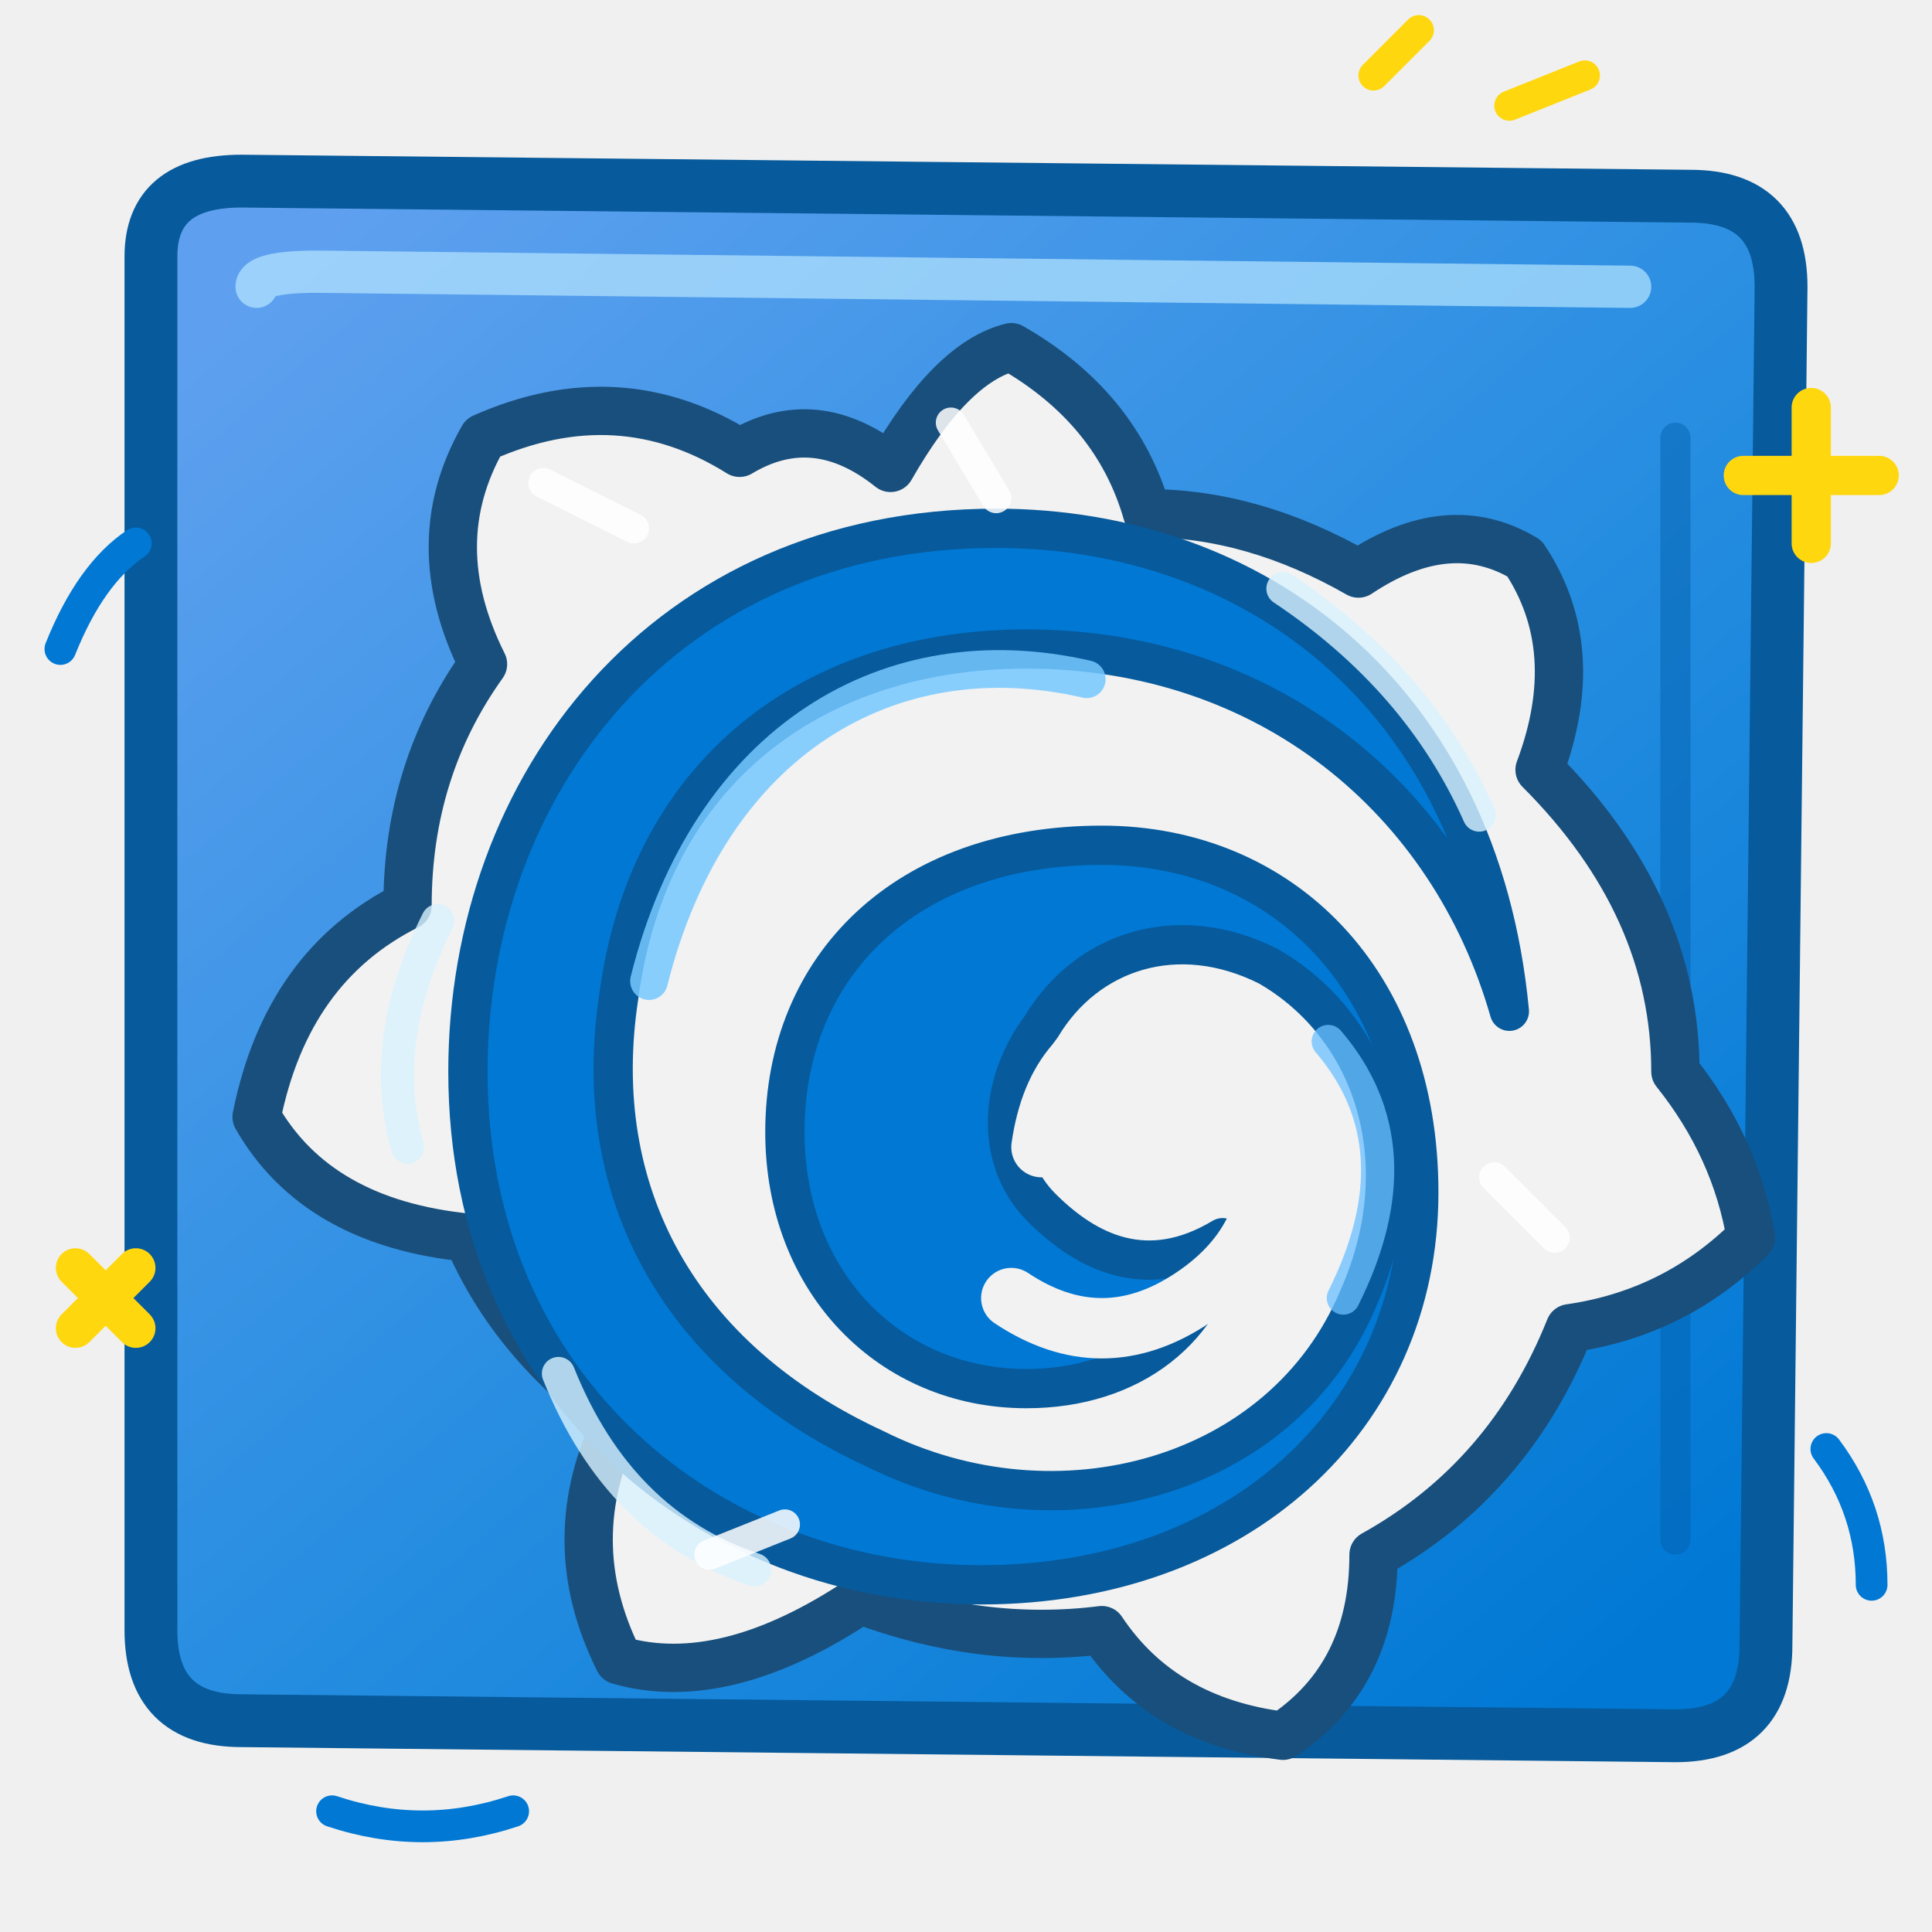
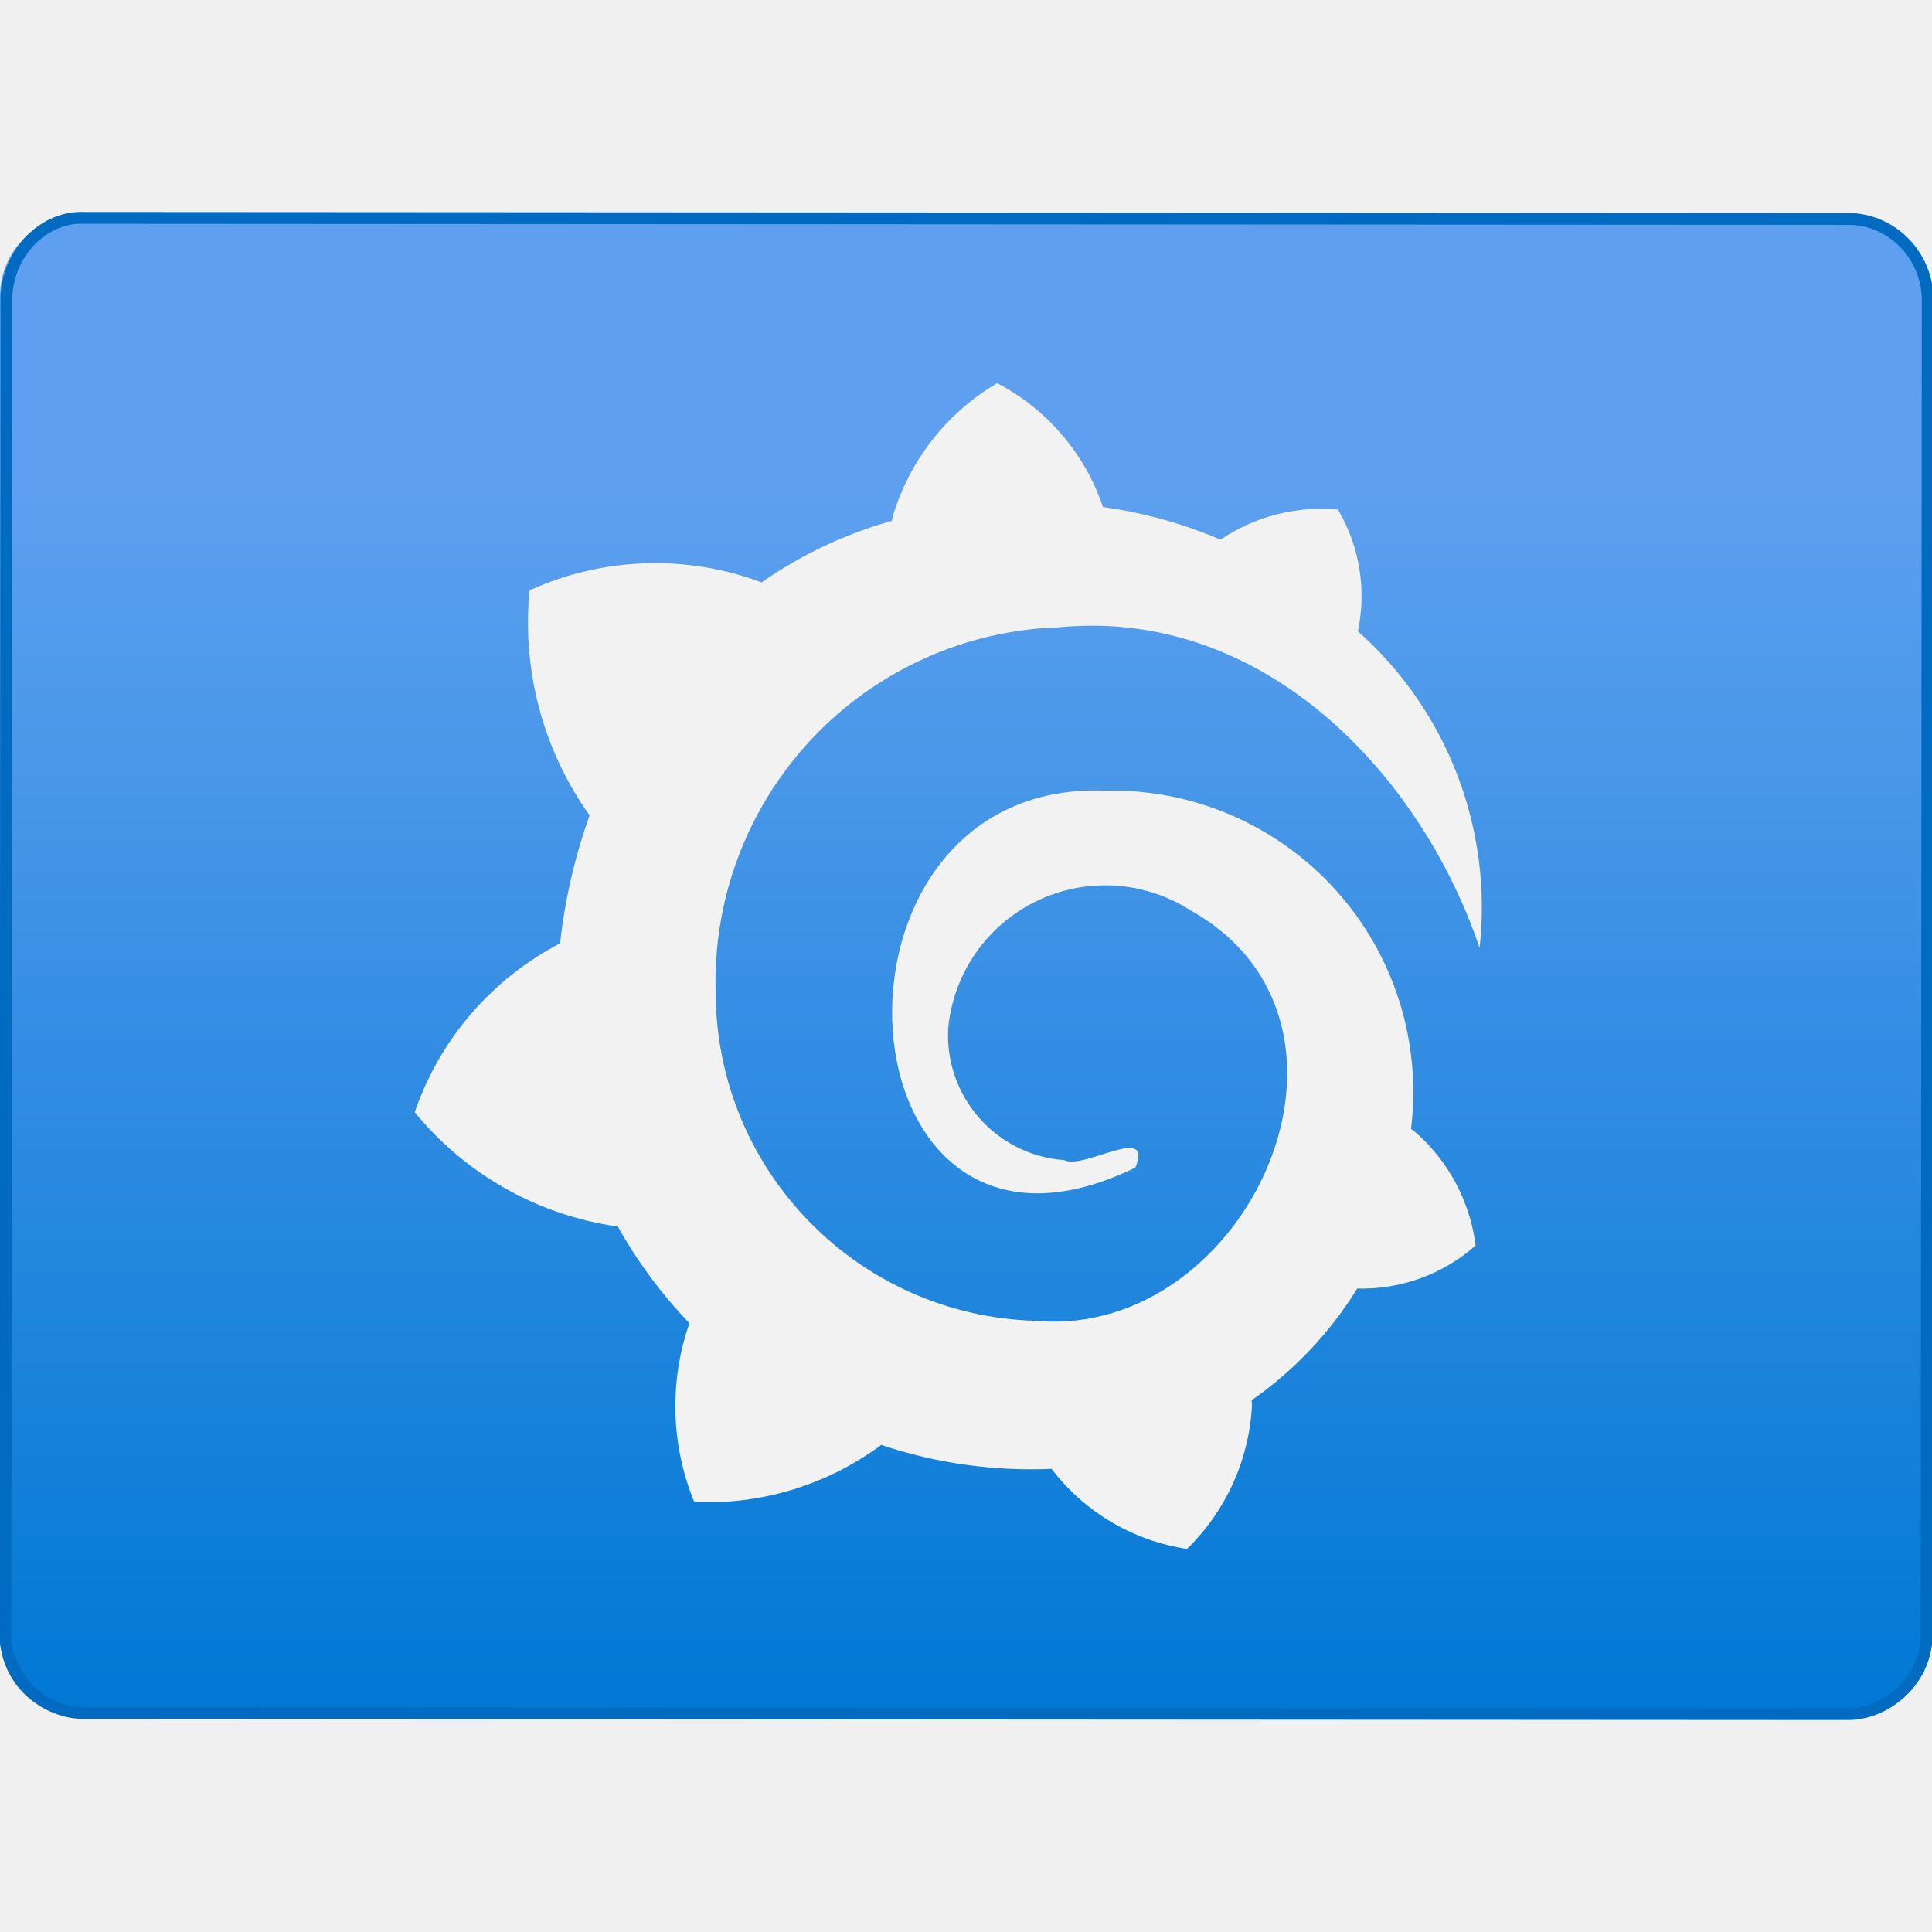
- <svg xmlns="http://www.w3.org/2000/svg" width="128" height="128" viewBox="0 0 128 128" fill="none">
+ <svg xmlns="http://www.w3.org/2000/svg" width="128" height="128" viewBox="0 0 128 128">
  <defs>
-     <linearGradient id="grafanaAzure" x1="22" y1="15" x2="106" y2="113" gradientUnits="userSpaceOnUse">
-       <stop offset="0" stop-color="#5EA0EF" />
-       <stop offset=".55" stop-color="#258DE0" />
-       <stop offset="1" stop-color="#0078D4" />
+     <linearGradient id="grafana-blue" x1="9" y1="2" x2="9" y2="16" gradientUnits="userSpaceOnUse">
+       <stop offset="0.18" stop-color="#5ea0ef" />
+       <stop offset="1" stop-color="#0078d4" />
    </linearGradient>
  </defs>
-   <path d="M10 17            Q10 12 16 12            L112 13            Q118 13 118 19            L117 109            Q117 115 111 115            L16 114            Q10 114 10 108 Z" fill="url(#grafanaAzure)" stroke="#075A9B" stroke-width="3.5" stroke-linejoin="round" stroke-linecap="round" />
-   <path d="M17 19            Q17 18 21 18            L108 19" stroke="#B5E5FF" stroke-width="2.8" stroke-linecap="round" opacity=".7" />
-   <path d="M111 29            L111 102" stroke="#005EAA" stroke-width="2" stroke-linecap="round" opacity=".45" />
-   <path d="M59 31            Q63 24 67 23            Q74 27 76 34            Q83 34 90 38            Q96 34 101 37            Q105 43 102 51            Q111 60 111 71            Q115 76 116 82            Q111 87 104 88            Q100 98 91 103            Q91 111 85 115            Q77 114 73 108            Q65 109 57 106            Q48 112 41 110            Q37 102 41 94            Q34 89 31 82            Q21 81 17 74            Q19 64 27 60            Q27 51 32 44            Q28 36 32 29            Q41 25 49 30            Q54 27 59 31 Z" fill="#F2F2F2" stroke="#194F7C" stroke-width="3.2" stroke-linejoin="round" stroke-linecap="round" />
-   <path d="M100 67            C98 46 83 35 66 35            C44 35 31 52 31 71            C31 92 47 105 65 105            C82 105 94 94 94 79            C94 65 85 56 73 56            C60 56 52 64 52 75            C52 85 59 92 68 92            C75 92 80 88 81 82            C76 85 72 83 69 80            C66 77 66 72 69 68            C72 63 78 61 84 64            C91 68 94 77 90 86            C85 98 70 102 58 96            C45 90 39 79 41 66            C43 51 54 43 68 43            C84 43 96 53 100 67 Z" fill="#0078D4" stroke="#075A9B" stroke-width="2.6" stroke-linejoin="round" stroke-linecap="round" />
-   <path d="M43 65            C47 49 59 42 72 45" stroke="#76C8FF" stroke-width="2.5" stroke-linecap="round" opacity=".85" />
-   <path d="M88 69            Q94 76 89 86" stroke="#69BFFF" stroke-width="2.2" stroke-linecap="round" opacity=".75" />
-   <path d="M69 76            Q70 69 76 68            Q83 68 84 75            Q85 82 79 86            Q73 90 67 86" stroke="#F2F2F2" stroke-width="4" stroke-linecap="round" fill="none" />
-   <path d="M29 61            Q25 69 27 76            M37 91            Q41 101 50 104            M85 39            Q94 45 98 54" stroke="#D9F2FF" stroke-width="2.2" stroke-linecap="round" opacity=".8" />
-   <g stroke="#FFFFFF" stroke-width="2" stroke-linecap="round" fill="none" opacity=".85">
-     <path d="M36 32 L42 35" />
-     <path d="M63 28 L66 33" />
-     <path d="M99 78 L103 82" />
-     <path d="M47 103 L52 101" />
-   </g>
-   <g stroke="#FFD70F" stroke-width="2.6" stroke-linecap="round" stroke-linejoin="round">
-     <path d="M120 27 L120 36" />
-     <path d="M115.5 31.5 L124.5 31.5" />
-     <path d="M5 84 L9 88" />
-     <path d="M9 84 L5 88" />
-   </g>
-   <g stroke="#0078D4" stroke-width="2.1" stroke-linecap="round" fill="none">
-     <path d="M4 43 Q6 38 9 36" />
-     <path d="M121 96 Q124 100 124 105" />
-     <path d="M22 120 Q28 122 34 120" />
-   </g>
-   <g stroke="#FFD70F" stroke-width="2" stroke-linecap="round">
-     <path d="M91 5 L94 2" />
-     <path d="M100 7 L105 5" />
+   <g transform="scale(7.111111)">
+     <path d="M0.76 2H17.24A0.76 0.76 0 0 1 18 2.76V15.24A0.76 0.76 0 0 1 17.24 16H0.76A0.76 0.76 0 0 1 0 15.24V2.76A0.76 0.76 0 0 1 0.76 2Z" fill="url(#grafana-blue)" />
+     <path d="M0.79 2.03C0.42 2.01 0.08 2.34 0.06 2.76L0.05 15.22C0.05 15.61 0.37 15.95 0.77 15.96L17.23 15.97C17.61 15.96 17.94 15.63 17.95 15.25L17.96 2.78C17.95 2.37 17.62 2.04 17.22 2.04Z" fill="none" stroke="#006bc1" stroke-width="0.11" stroke-linecap="round" stroke-linejoin="round" />
+     <path d="M8.318,4.81s-.004.016-.009.043a3.97,3.97,0,0,0-1.213.573A2.829,2.829,0,0,0,4.934,5.5a3.092,3.092,0,0,0,.559,2.097A5.249,5.249,0,0,0,5.218,8.789a2.797,2.797,0,0,0-1.354,1.573,2.979,2.979,0,0,0,1.888,1.065l.003-.002a4.409,4.409,0,0,0,.668.903,2.348,2.348,0,0,0,.045,1.665,2.708,2.708,0,0,0,1.742-.531,4.385,4.385,0,0,0,1.587.223,1.952,1.952,0,0,0,1.262.746,2.011,2.011,0,0,0,.605-1.33h0l-.001-.027h0l-.002-.028a3.514,3.514,0,0,0,.984-1.041,1.6,1.6,0,0,0,1.103-.401,1.682,1.682,0,0,0-.572-1.065h0l-.016-.011h0l-.014-.009a2.808,2.808,0,0,0-2.852-3.153c-2.835-.103-2.531,4.888.284,3.512.173-.416-.484.024-.662-.069A1.168,1.168,0,0,1,8.834,9.58a1.47,1.47,0,0,1,2.255-1.1c1.883,1.053.537,3.992-1.429,3.827.014,0-.002,0-.002-.001a3.067,3.067,0,0,1-2.99-3.049A3.306,3.306,0,0,1,9.867,5.844C11.784,5.662,13.24,7.22,13.785,8.831a3.441,3.441,0,0,0-1.134-2.95,1.581,1.581,0,0,0-.186-1.134,1.68,1.68,0,0,0-1.094.281,4.253,4.253,0,0,0-1.095-.304A2.033,2.033,0,0,0,9.29,3.57a2.157,2.157,0,0,0-.972,1.24" fill="#f2f2f2" />
  </g>
</svg>
